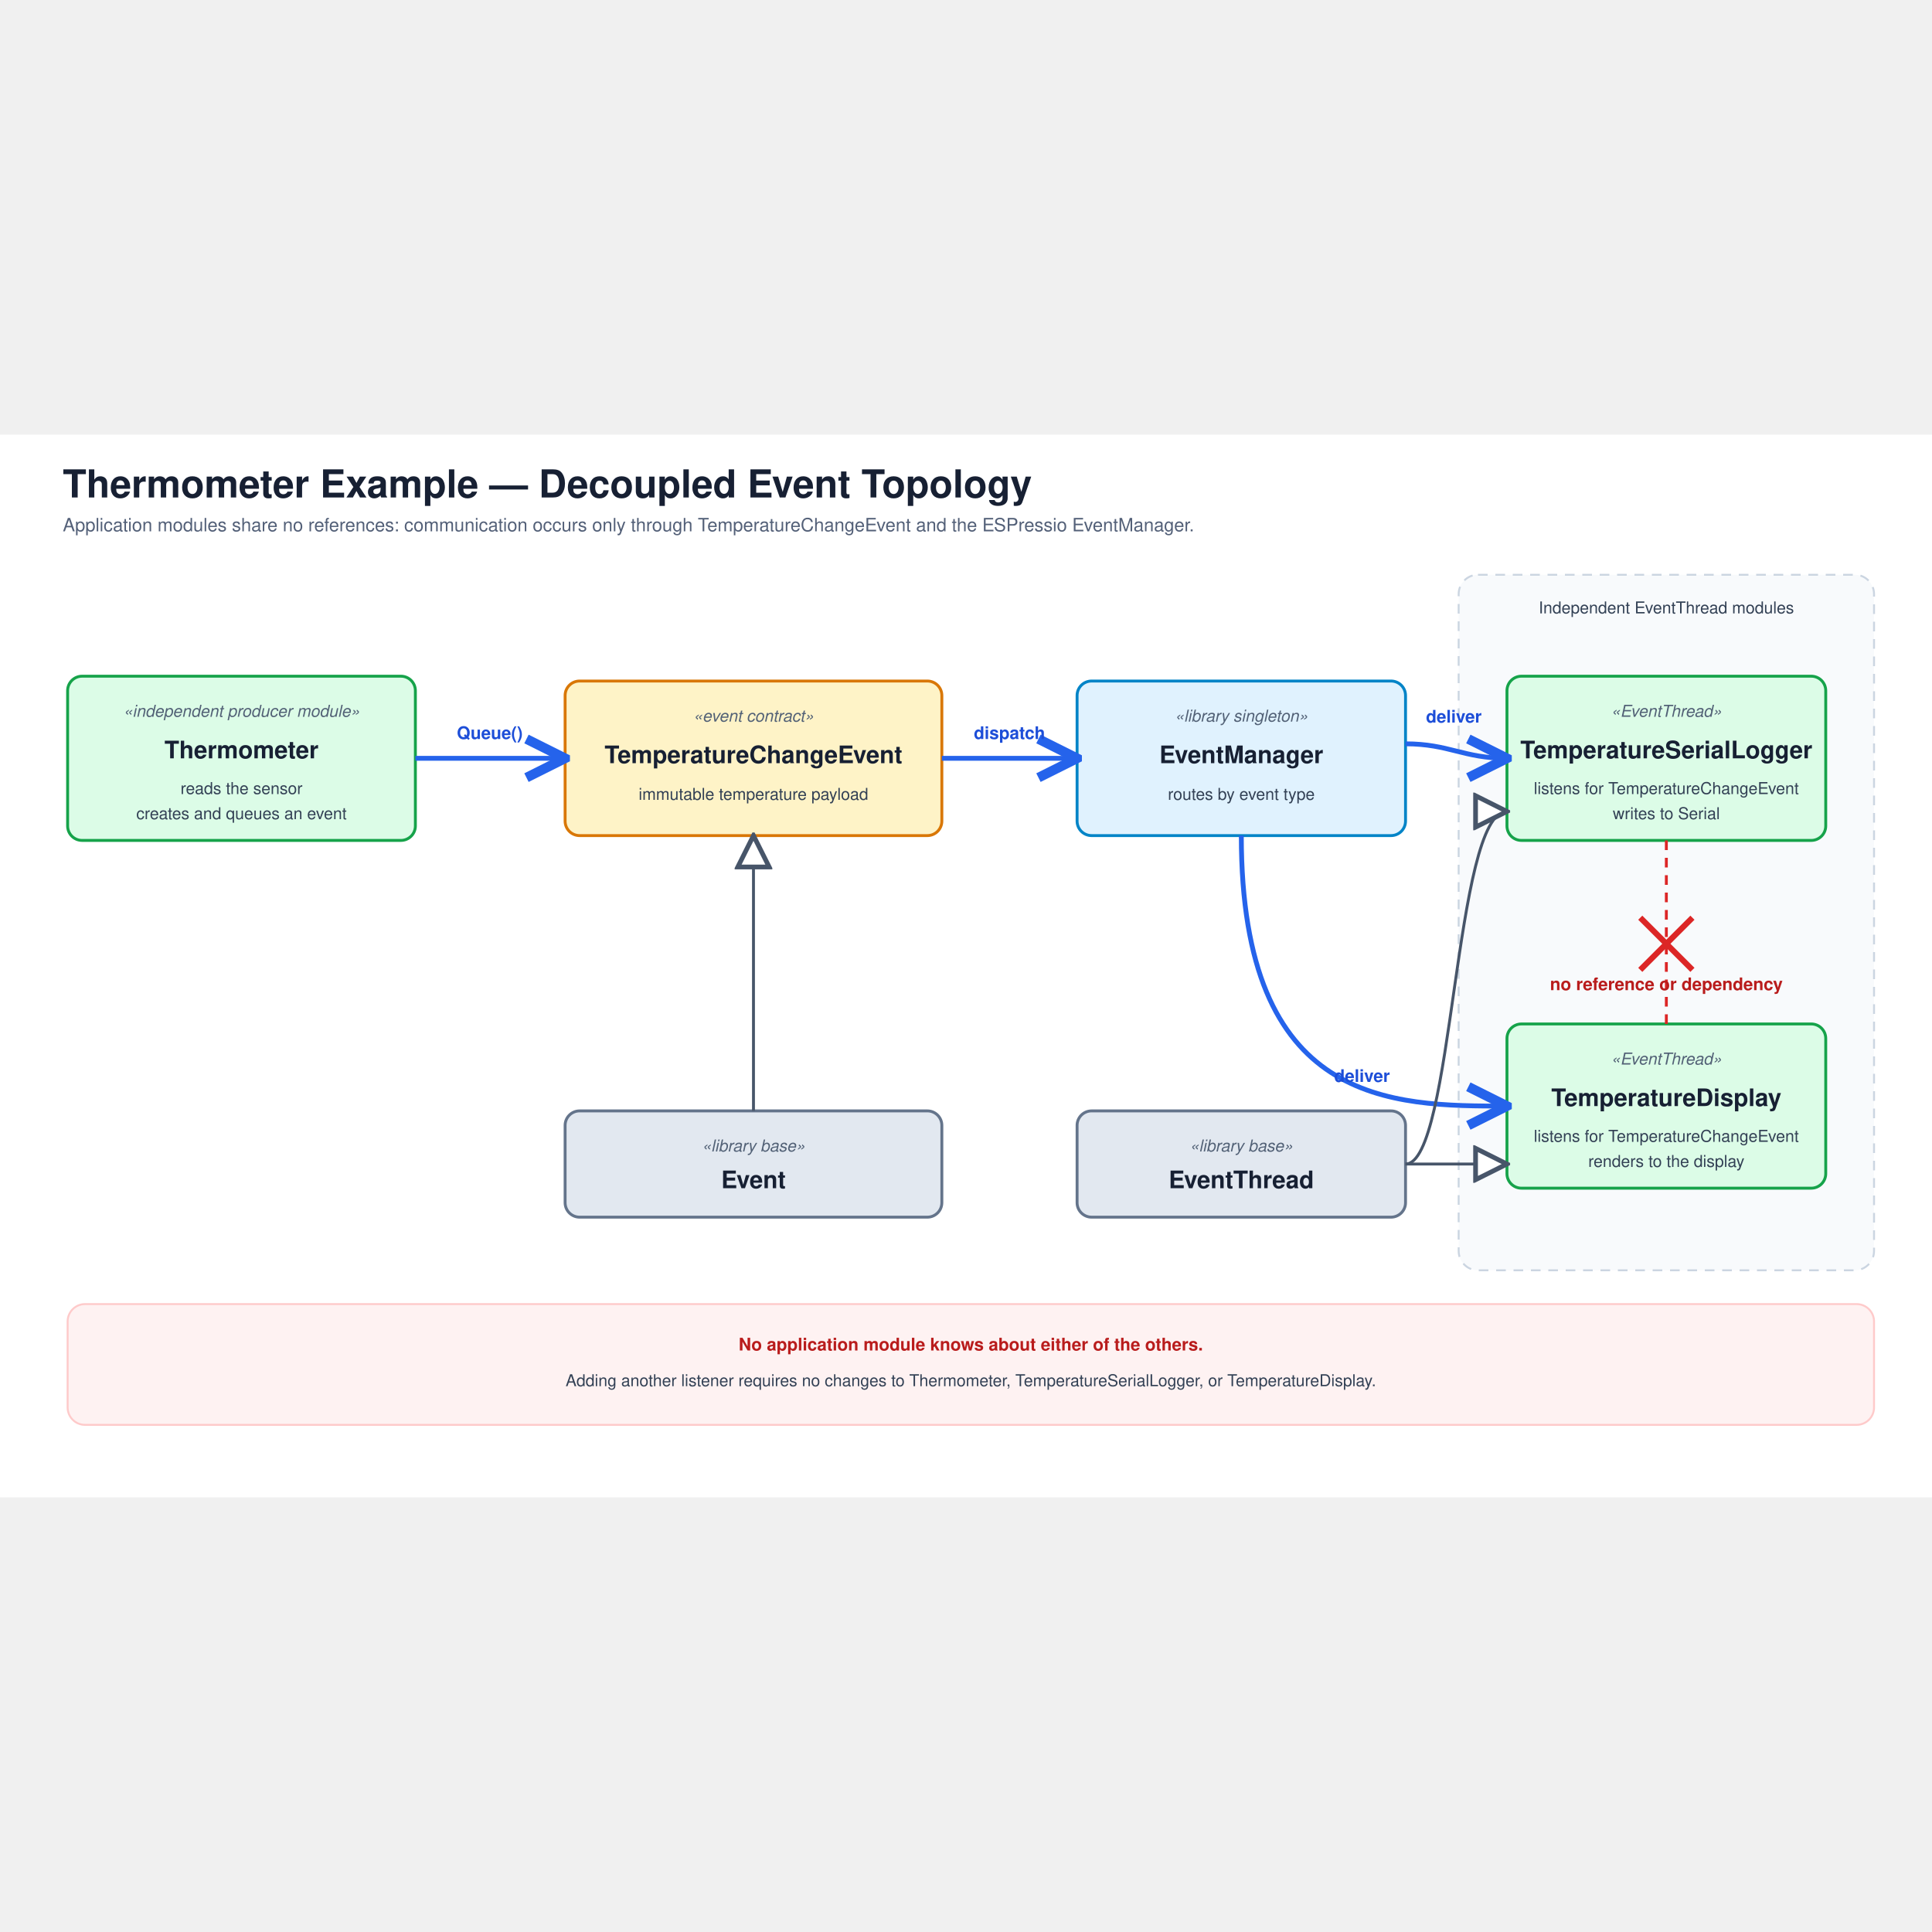
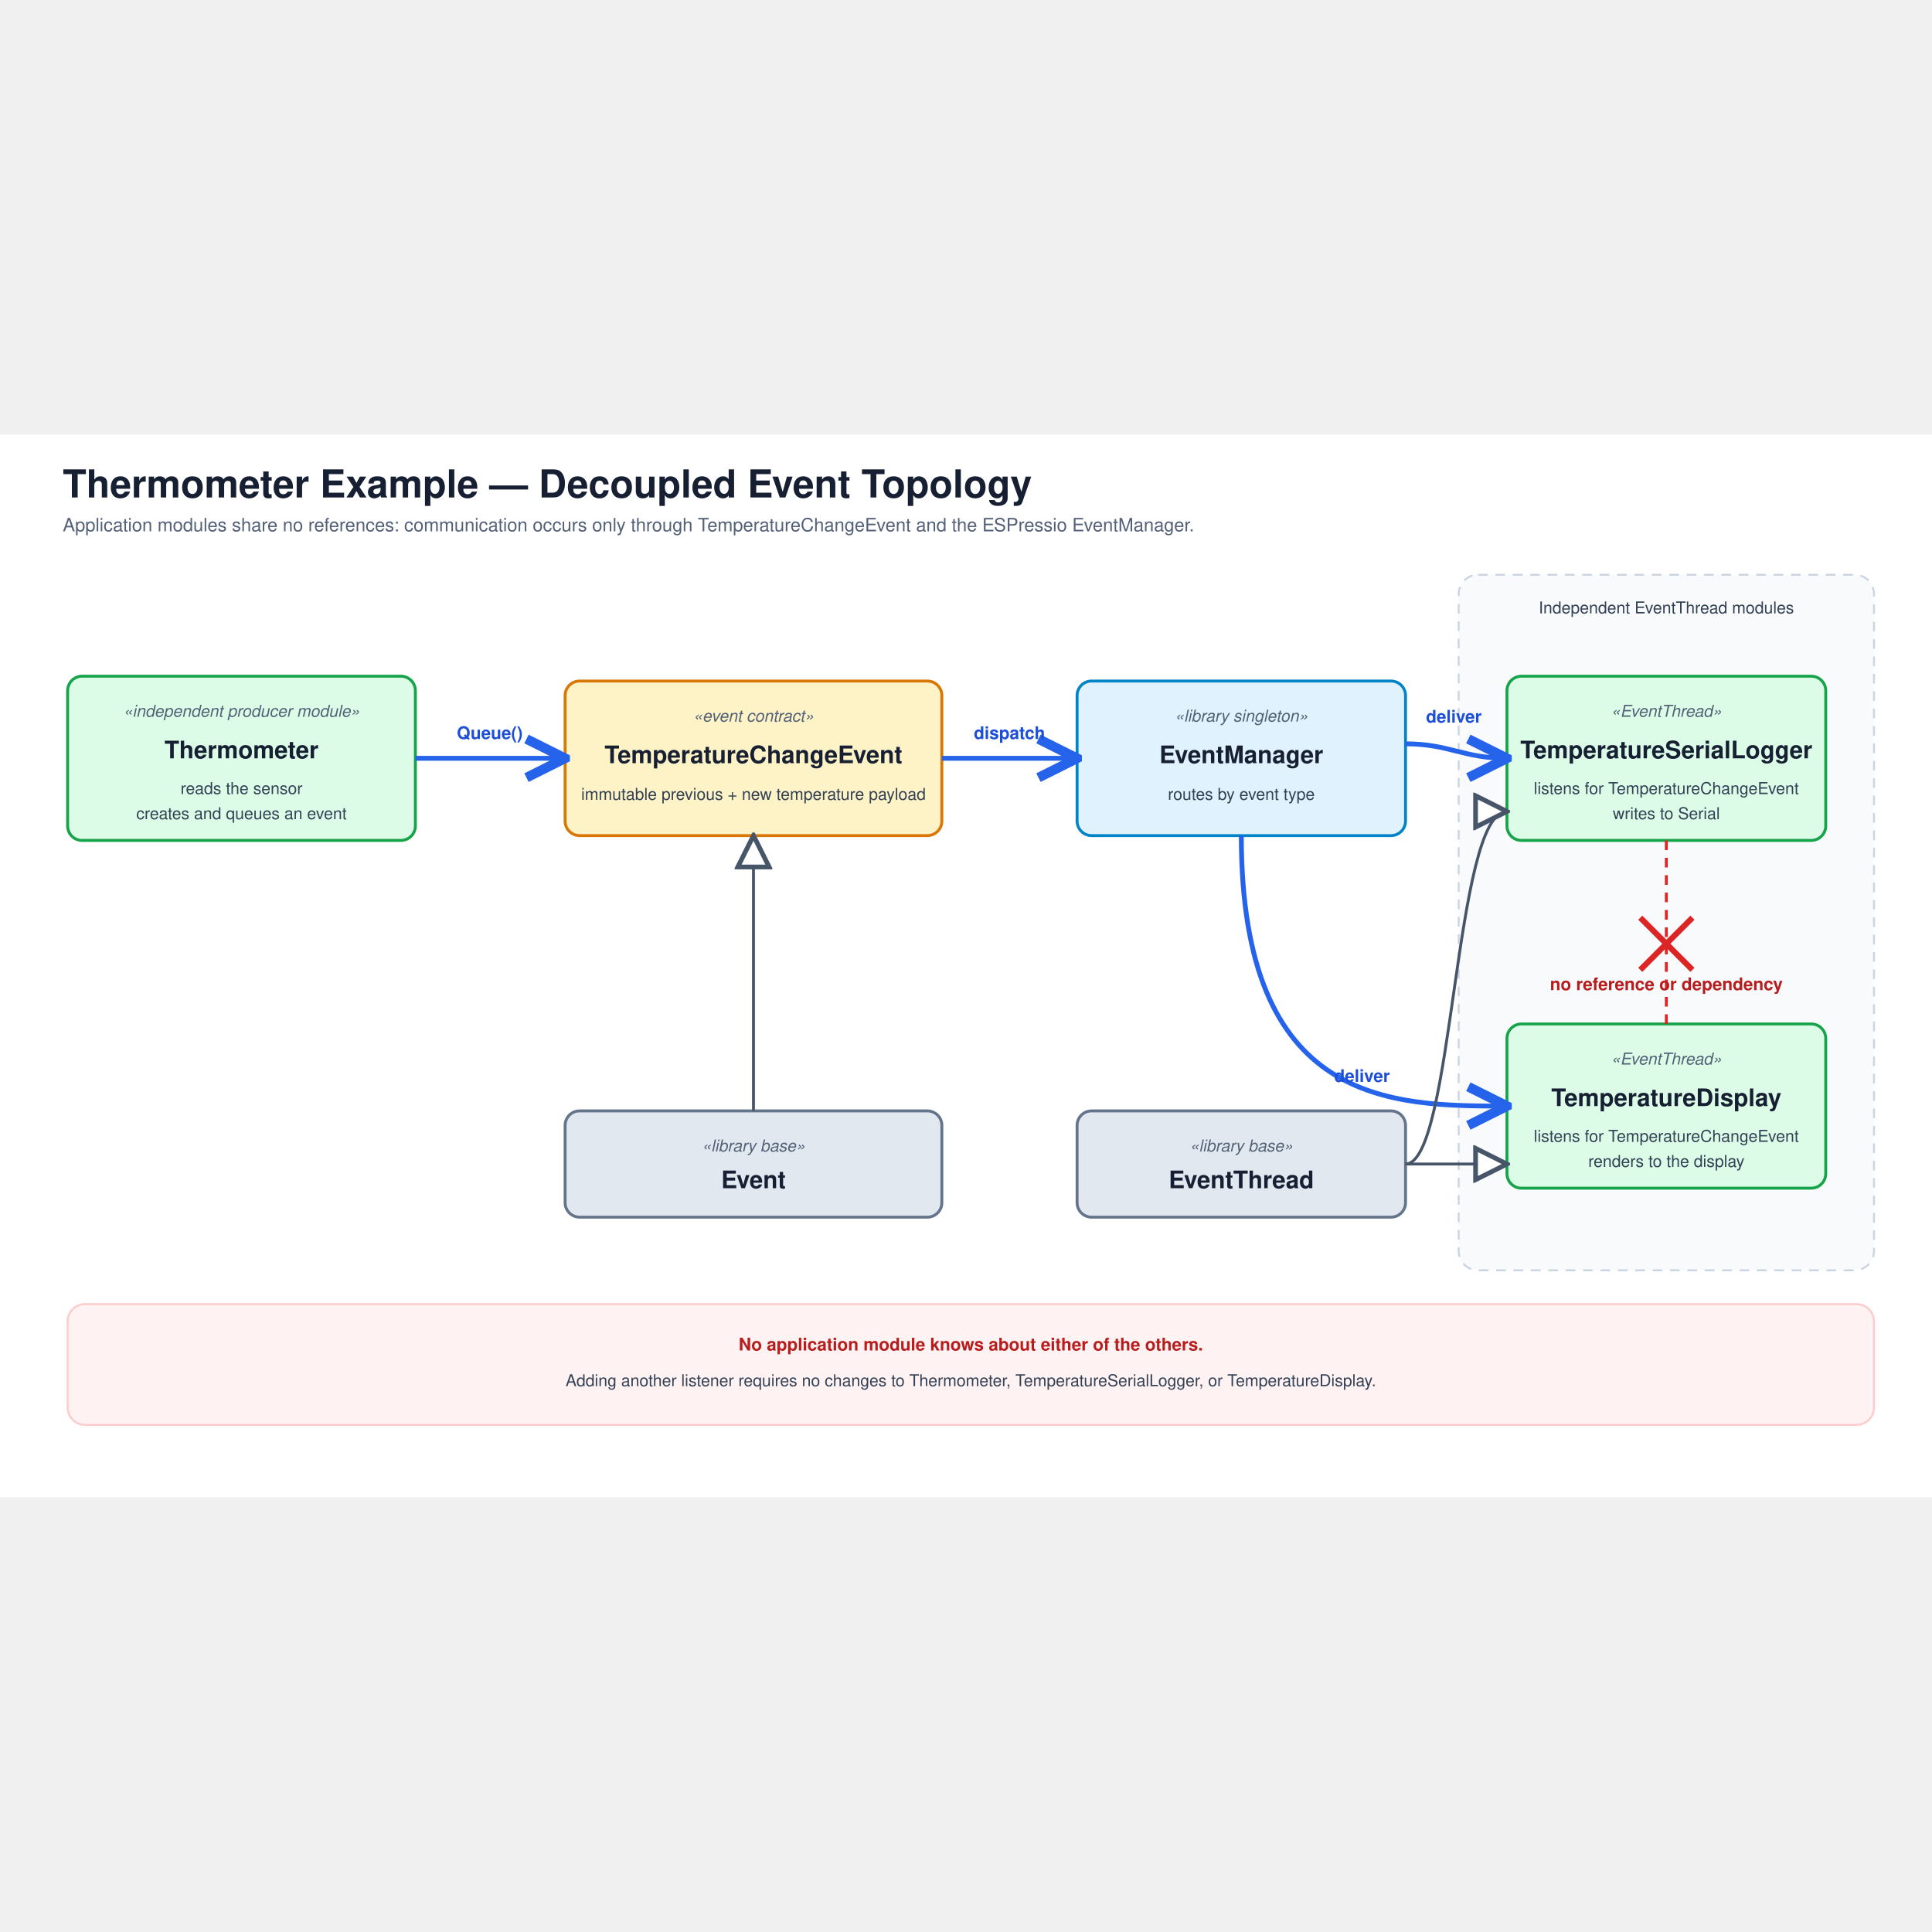
<svg xmlns="http://www.w3.org/2000/svg" width="2000" height="2000" viewBox="0 0 2000 1100" preserveAspectRatio="xMidYMid meet">
  <defs>
    <style>
      text { font-family: -apple-system, BlinkMacSystemFont, "Segoe UI", Helvetica, Arial, sans-serif; fill: #172033; }
      .title { font-size: 40px; font-weight: 700; }
      .subtitle { font-size: 19px; fill: #536078; }
      .box { stroke-width: 3; rx: 15; }
      .module { fill: #dcfce7; stroke: #16a34a; }
      .event { fill: #fef3c7; stroke: #d97706; }
      .manager { fill: #e0f2fe; stroke: #0284c7; }
      .base { fill: #e2e8f0; stroke: #64748b; }
      .thread-zone { fill: #f8fafc; stroke: #cbd5e1; stroke-width: 2; stroke-dasharray: 10 8; rx: 20; }
      .name { font-size: 25px; font-weight: 700; text-anchor: middle; }
      .kind { font-size: 17px; font-style: italic; fill: #526176; text-anchor: middle; }
      .detail { font-size: 17px; fill: #334155; text-anchor: middle; }
      .flow { fill: none; stroke: #2563eb; stroke-width: 5; marker-end: url(#arrow); }
      .inherit { fill: none; stroke: #475569; stroke-width: 3; marker-end: url(#triangle); }
      .none { fill: none; stroke: #dc2626; stroke-width: 3; stroke-dasharray: 10 8; }
      .flow-label { font-size: 18px; font-weight: 600; fill: #1d4ed8; text-anchor: middle; }
      .note { font-size: 18px; font-weight: 600; fill: #b91c1c; text-anchor: middle; }
    </style>
    <marker id="arrow" viewBox="0 0 10 10" refX="9" refY="5" markerWidth="10" markerHeight="10" orient="auto-start-reverse">
      <path d="M 1 1 L 9 5 L 1 9" fill="none" stroke="#2563eb" stroke-width="2" />
    </marker>
    <marker id="triangle" viewBox="0 0 12 12" refX="11" refY="6" markerWidth="13" markerHeight="13" orient="auto-start-reverse">
      <path d="M 1 1 L 11 6 L 1 11 z" fill="#fff" stroke="#475569" stroke-width="1.5" />
    </marker>
  </defs>
  <rect width="2000" height="1100" fill="#fff" />
  <text x="65" y="65" class="title">Thermometer Example — Decoupled Event Topology</text>
  <text x="65" y="100" class="subtitle">Application modules share no references: communication occurs only through TemperatureChangeEvent and the ESPressio EventManager.</text>
  <rect x="70" y="250" width="360" height="170" class="box module" />
  <text x="250" y="292" class="kind">«independent producer module»</text>
  <text x="250" y="335" class="name">Thermometer</text>
  <text x="250" y="372" class="detail">reads the sensor</text>
  <text x="250" y="398" class="detail">creates and queues an event</text>
  <rect x="585" y="255" width="390" height="160" class="box event" />
  <text x="780" y="297" class="kind">«event contract»</text>
  <text x="780" y="340" class="name">TemperatureChangeEvent</text>
-   <text x="780" y="378" class="detail">immutable temperature payload</text>
+   <text x="780" y="378" class="detail">immutable previous + new temperature payload</text>
  <rect x="1115" y="255" width="340" height="160" class="box manager" />
  <text x="1285" y="297" class="kind">«library singleton»</text>
  <text x="1285" y="340" class="name">EventManager</text>
  <text x="1285" y="378" class="detail">routes by event type</text>
  <path d="M430 335 L585 335" class="flow" />
  <text x="507" y="315" class="flow-label">Queue()</text>
  <path d="M975 335 L1115 335" class="flow" />
  <text x="1045" y="315" class="flow-label">dispatch</text>
  <rect x="1510" y="145" width="430" height="720" class="thread-zone" />
  <text x="1725" y="185" class="detail">Independent EventThread modules</text>
  <rect x="1560" y="250" width="330" height="170" class="box module" />
  <text x="1725" y="292" class="kind">«EventThread»</text>
  <text x="1725" y="335" class="name">TemperatureSerialLogger</text>
  <text x="1725" y="372" class="detail">listens for TemperatureChangeEvent</text>
  <text x="1725" y="398" class="detail">writes to Serial</text>
  <rect x="1560" y="610" width="330" height="170" class="box module" />
  <text x="1725" y="652" class="kind">«EventThread»</text>
  <text x="1725" y="695" class="name">TemperatureDisplay</text>
  <text x="1725" y="732" class="detail">listens for TemperatureChangeEvent</text>
  <text x="1725" y="758" class="detail">renders to the display</text>
  <path d="M1455 320 C1500 320 1515 335 1560 335" class="flow" />
  <text x="1505" y="298" class="flow-label">deliver</text>
  <path d="M1285 415 C1285 695 1440 695 1560 695" class="flow" />
  <text x="1410" y="670" class="flow-label">deliver</text>
  <rect x="585" y="700" width="390" height="110" class="box base" />
  <text x="780" y="742" class="kind">«library base»</text>
  <text x="780" y="780" class="name">Event</text>
  <path d="M780 700 L780 415" class="inherit" />
  <rect x="1115" y="700" width="340" height="110" class="box base" />
  <text x="1285" y="742" class="kind">«library base»</text>
  <text x="1285" y="780" class="name">EventThread</text>
  <path d="M1455 755 C1505 755 1505 390 1560 390" class="inherit" />
  <path d="M1455 755 L1560 755" class="inherit" />
  <path d="M1725 420 L1725 610" class="none" />
  <line x1="1698" y1="500" x2="1752" y2="554" stroke="#dc2626" stroke-width="6" />
  <line x1="1752" y1="500" x2="1698" y2="554" stroke="#dc2626" stroke-width="6" />
  <text x="1725" y="575" class="note">no reference or dependency</text>
  <rect x="70" y="900" width="1870" height="125" rx="18" fill="#fef2f2" stroke="#fecaca" stroke-width="2" />
  <text x="1005" y="948" class="note">No application module knows about either of the others.</text>
  <text x="1005" y="985" class="detail">Adding another listener requires no changes to Thermometer, TemperatureSerialLogger, or TemperatureDisplay.</text>
</svg>
